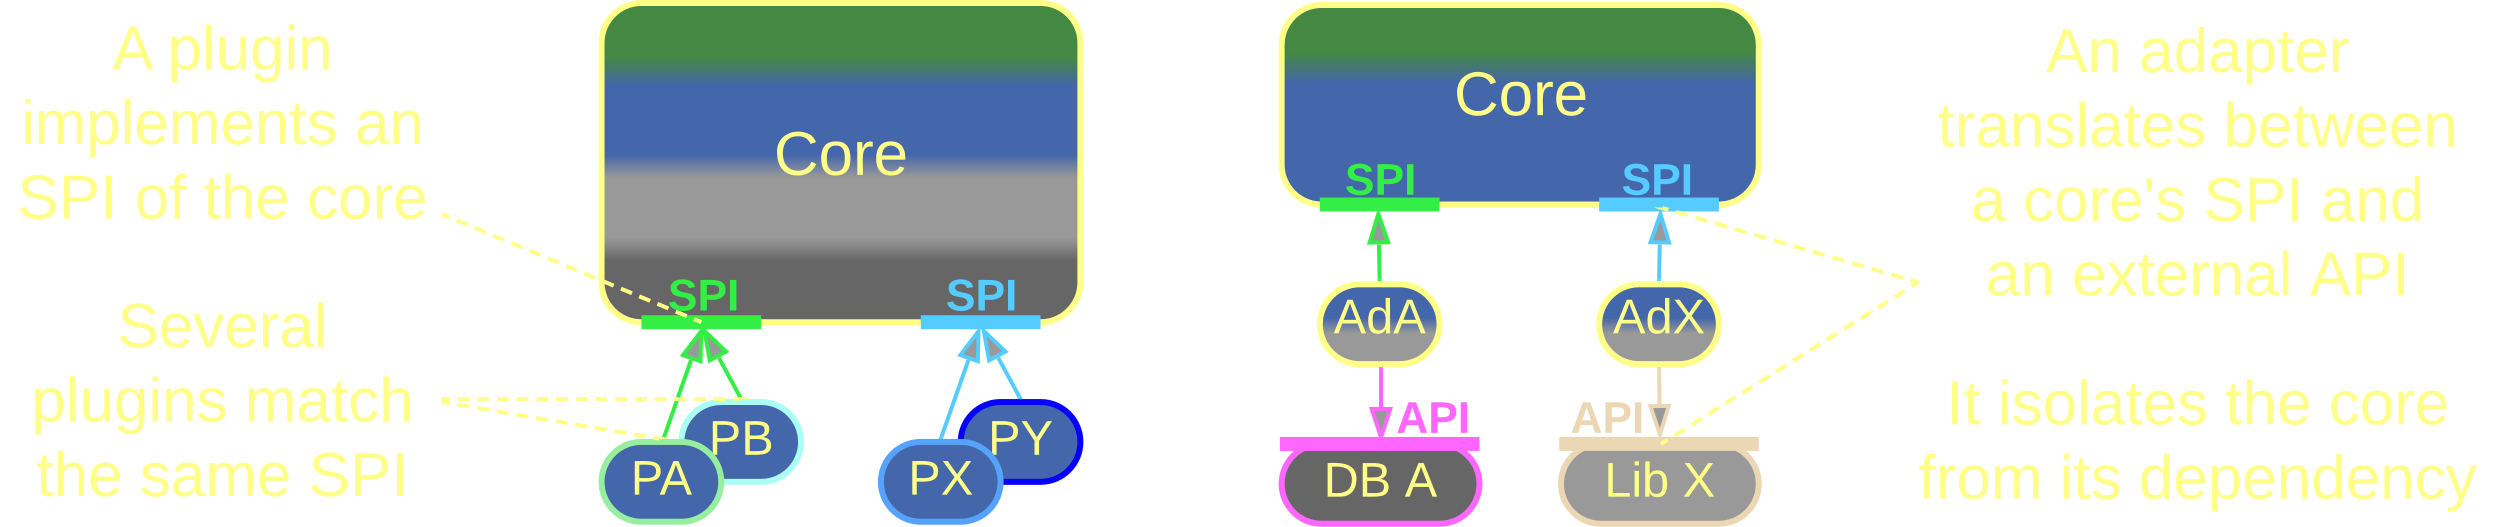
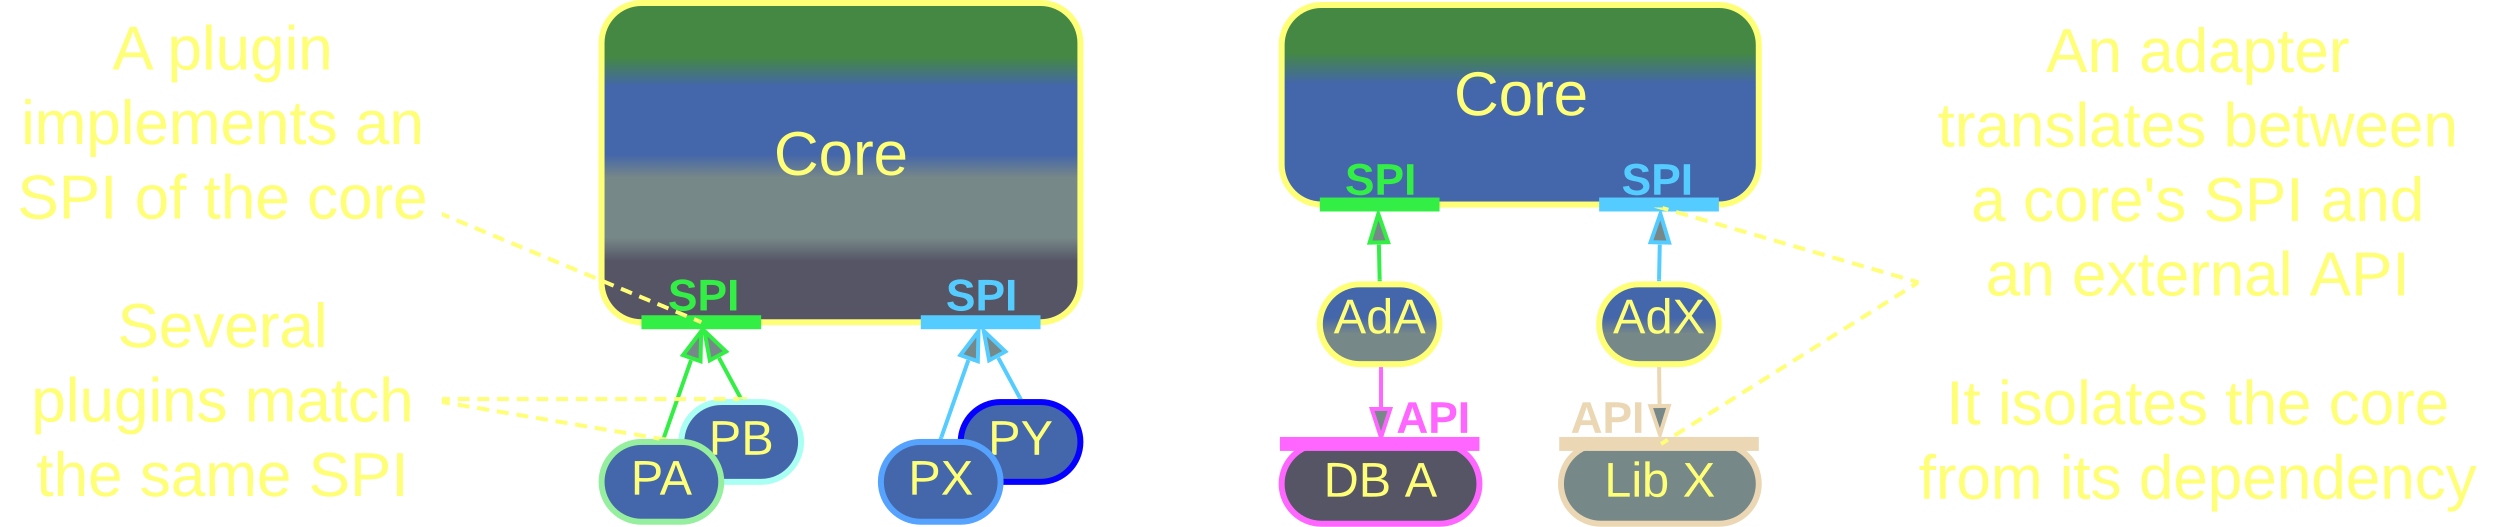
<svg xmlns="http://www.w3.org/2000/svg" xmlns:ns1="lucid" xmlns:xlink="http://www.w3.org/1999/xlink" width="1253" height="264">
  <g transform="translate(-378.5 -558.5)" ns1:page-tab-id="0_0">
    <path d="M860 780a20 20 0 0 1 20-20h20a20 20 0 0 1 20 20 20 20 0 0 1-20 20h-20a20 20 0 0 1-20-20z" stroke="#0500ff" stroke-width="3" fill="#46a" />
    <use xlink:href="#a" transform="matrix(1,0,0,1,865,765) translate(8.708704 21.43056)" />
    <path d="M720 780a20 20 0 0 1 20-20h20a20 20 0 0 1 20 20 20 20 0 0 1-20 20h-20a20 20 0 0 1-20-20z" stroke="#aafff3" stroke-width="3" fill="#46a" />
    <use xlink:href="#b" transform="matrix(1,0,0,1,725,765) translate(8.708704 21.43056)" />
-     <path d="M680 580a20 20 0 0 1 20-20h200a20 20 0 0 1 20 20v120a20 20 0 0 1-20 20H700a20 20 0 0 1-20-20z" stroke="#ff8" stroke-width="3" fill="url(#c)" />
+     <path d="M680 580a20 20 0 0 1 20-20h200a20 20 0 0 1 20 20v120a20 20 0 0 1-20 20H700a20 20 0 0 1-20-20z" stroke="#ff7" stroke-width="3" fill="url(#c)" />
    <use xlink:href="#d" transform="matrix(1,0,0,1,685,565) translate(81.38272 81.13889)" />
    <path d="M680 800a20 20 0 0 1 20-20h20a20 20 0 0 1 20 20 20 20 0 0 1-20 20h-20a20 20 0 0 1-20-20z" stroke="#95ef9e" stroke-width="3" fill="#46a" />
    <use xlink:href="#e" transform="matrix(1,0,0,1,685,785) translate(9.62537 21.43056)" />
    <path d="M820 800a20 20 0 0 1 20-20h20a20 20 0 0 1 20 20 20 20 0 0 1-20 20h-20a20 20 0 0 1-20-20z" stroke="#55a3fe" stroke-width="3" fill="#46a" />
    <use xlink:href="#f" transform="matrix(1,0,0,1,825,785) translate(8.708704 21.43056)" />
    <path d="M863.87 738.96l-13.54 38.6" stroke="#5cf" stroke-width="2" fill="none" />
-     <path d="M868.93 724.55l-.35 15-8.75-3.07z" stroke="#5cf" stroke-width="2" fill="#999" />
+     <path d="M868.93 724.55l-.35 15-8.75-3.07z" stroke="#5cf" stroke-width="2" fill="#788" />
    <path d="M851.26 777.86l-.23.64h-2.06l.45-1.3z" stroke="#5cf" stroke-width=".05" fill="#5cf" />
    <path d="M724.87 738.96l-13.54 38.6" stroke="#3e4" stroke-width="2" fill="none" />
-     <path d="M729.93 724.55l-.35 15-8.75-3.07z" stroke="#3e4" stroke-width="2" fill="#999" />
+     <path d="M729.93 724.55l-.35 15-8.75-3.07z" stroke="#3e4" stroke-width="2" fill="#788" />
    <path d="M712.26 777.86l-.23.64h-2.06l.45-1.3z" stroke="#3e4" stroke-width=".05" fill="#3e4" />
-     <path d="M380 566a6 6 0 0 1 6-6h208a6 6 0 0 1 6 6v108a6 6 0 0 1-6 6H386a6 6 0 0 1-6-6z" stroke="#ff8" stroke-opacity="0" stroke-width="3" fill="#999" fill-opacity="0" />
+     <path d="M380 566a6 6 0 0 1 6-6h208a6 6 0 0 1 6 6v108a6 6 0 0 1-6 6H386a6 6 0 0 1-6-6z" stroke="#ff7" stroke-opacity="0" stroke-width="3" fill="#788" fill-opacity="0" />
    <use xlink:href="#g" transform="matrix(1,0,0,1,385,565) translate(49.77778 28.35764)" />
    <use xlink:href="#h" transform="matrix(1,0,0,1,385,565) translate(77.4321 28.35764)" />
    <use xlink:href="#i" transform="matrix(1,0,0,1,385,565) translate(4.061728 65.69097)" />
    <use xlink:href="#j" transform="matrix(1,0,0,1,385,565) translate(171.3704 65.69097)" />
    <use xlink:href="#k" transform="matrix(1,0,0,1,385,565) translate(2.203704 103.0243)" />
    <use xlink:href="#l" transform="matrix(1,0,0,1,385,565) translate(60.96914 103.0243)" />
    <use xlink:href="#m" transform="matrix(1,0,0,1,385,565) translate(95.53704 103.0243)" />
    <use xlink:href="#n" transform="matrix(1,0,0,1,385,565) translate(147.3889 103.0243)" />
    <path d="M703.5 720h53M703.6 720H700M756.4 720h3.6" stroke="#3e4" stroke-width="7" fill="none" />
    <path d="M843.5 720h53M843.6 720H840M896.4 720h3.6" stroke="#5cf" stroke-width="7" fill="none" />
    <path d="M738.8 737.78l10.72 19.84" stroke="#3e4" stroke-width="2" fill="none" />
-     <path d="M731.54 724.35l10.86 10.34-8.15 4.4z" stroke="#3e4" stroke-width="2" fill="#999" />
+     <path d="M731.54 724.35l10.86 10.34-8.15 4.4z" stroke="#3e4" stroke-width="2" fill="#788" />
    <path d="M751.1 758.5h-2.2l-.25-.44 1.72-.93z" stroke="#3e4" stroke-width=".05" fill="#3e4" />
    <path d="M878.8 737.78l10.72 19.84" stroke="#5cf" stroke-width="2" fill="none" />
-     <path d="M871.54 724.35l10.86 10.34-8.15 4.4z" stroke="#5cf" stroke-width="2" fill="#999" />
+     <path d="M871.54 724.35l10.86 10.34-8.15 4.4z" stroke="#5cf" stroke-width="2" fill="#788" />
    <path d="M891.1 758.5h-2.2l-.25-.44 1.72-.93z" stroke="#5cf" stroke-width=".05" fill="#5cf" />
-     <path d="M600.92 666.22l2.75 1.14m3.66 1.53l5.5 2.28m3.65 1.52l5.5 2.3m3.66 1.52l5.5 2.28m3.65 1.53l5.5 2.3m3.65 1.5l5.5 2.3m3.65 1.53l5.5 2.3m3.65 1.5l5.5 2.3m3.66 1.53l5.5 2.27m3.66 1.53l5.5 2.3m3.66 1.5l5.5 2.3m3.65 1.53l5.5 2.3m3.65 1.5l5.5 2.3m3.66 1.53l5.5 2.3m3.65 1.5l2.75 1.15" stroke="#ff8" stroke-width="2" fill="none" />
-     <path d="M601.32 665.33l-.75 1.8-.57-.24v-2.12z" stroke="#ff8" stroke-width=".05" fill="#ff8" />
-     <path d="M729.05 719.6l.95.4" stroke="#ff8" stroke-width="2" fill="none" />
-     <path d="M380 705a6 6 0 0 1 6-6h208a6 6 0 0 1 6 6v110a6 6 0 0 1-6 6H386a6 6 0 0 1-6-6z" stroke="#ff8" stroke-opacity="0" stroke-width="3" fill="#999" fill-opacity="0" />
+     <path d="M600.92 666.22l2.75 1.14m3.66 1.53l5.5 2.28m3.65 1.52l5.5 2.3m3.66 1.52l5.5 2.28m3.65 1.53l5.5 2.3m3.65 1.5l5.5 2.3m3.65 1.53l5.5 2.3m3.65 1.5l5.5 2.3m3.66 1.53l5.5 2.27m3.66 1.53l5.5 2.3m3.66 1.5l5.5 2.3m3.65 1.53l5.5 2.3m3.65 1.5l5.5 2.3m3.66 1.53l5.5 2.3m3.65 1.5l2.75 1.15" stroke="#ff7" stroke-width="2" fill="none" />
+     <path d="M601.32 665.33l-.75 1.8-.57-.24v-2.12z" stroke="#ff7" stroke-width=".05" fill="#ff7" />
+     <path d="M729.05 719.6l.95.4" stroke="#ff7" stroke-width="2" fill="none" />
+     <path d="M380 705a6 6 0 0 1 6-6h208a6 6 0 0 1 6 6v110a6 6 0 0 1-6 6H386a6 6 0 0 1-6-6z" stroke="#ff7" stroke-opacity="0" stroke-width="3" fill="#788" fill-opacity="0" />
    <use xlink:href="#o" transform="matrix(1,0,0,1,385,704) translate(52.37037 28.42014)" />
    <use xlink:href="#p" transform="matrix(1,0,0,1,385,704) translate(9.203704 65.75347)" />
    <use xlink:href="#q" transform="matrix(1,0,0,1,385,704) translate(116.1914 65.75347)" />
    <use xlink:href="#r" transform="matrix(1,0,0,1,385,704) translate(11.70988 103.0868)" />
    <use xlink:href="#s" transform="matrix(1,0,0,1,385,704) translate(63.56173 103.0868)" />
    <use xlink:href="#t" transform="matrix(1,0,0,1,385,704) translate(148.1667 103.0868)" />
-     <path d="M601 760.17l2.93.5m3.93.65l5.9 1m3.92.65l5.9 1m3.92.65l5.9 1m3.92.66l5.9 1m3.92.65l5.9 1m3.92.65l5.9 1m3.92.65l5.9 1m3.93.65l5.9 1m3.93.65l5.9 1m3.92.66l5.9.98m3.92.66l2.94.5" stroke="#ff8" stroke-width="2" fill="none" />
-     <path d="M601.17 759.2l-.32 1.93-.85-.14v-2zM713.12 778.04l-.08.46h-4.08l.2-1.13z" stroke="#ff8" stroke-width=".05" fill="#ff8" />
-     <path d="M601 758.5h2.96m3.95 0h5.93m3.94 0h5.92m3.94 0h5.92m3.95 0h5.93m3.94 0h5.92m3.94 0h5.92m3.95 0h5.93m3.94 0h5.92m3.94 0h5.92m3.95 0h5.93m3.94 0h5.92m3.94 0h5.92m3.95 0h5.93m3.94 0h5.92m3.94 0H749" stroke="#ff8" stroke-width="2" fill="none" />
-     <path d="M601.03 759.48H600v-1.96h1.03zM753 758.5h-4.03v-.98H753z" stroke="#ff8" stroke-width=".05" fill="#ff8" />
-     <path d="M1020.86 581a20 20 0 0 1 20-20H1240a20 20 0 0 1 20 20v60a20 20 0 0 1-20 20h-199.14a20 20 0 0 1-20-20z" stroke="#ff8" stroke-width="3" fill="url(#u)" />
+     <path d="M601 760.17l2.93.5m3.93.65l5.9 1m3.92.65l5.9 1m3.92.65l5.9 1m3.92.66l5.9 1m3.92.65l5.9 1m3.92.65l5.9 1m3.92.65l5.9 1m3.93.65l5.9 1m3.93.65l5.9 1m3.92.66l5.9.98m3.92.66l2.94.5" stroke="#ff7" stroke-width="2" fill="none" />
+     <path d="M601.17 759.2l-.32 1.93-.85-.14v-2zM713.12 778.04l-.08.46h-4.08l.2-1.13z" stroke="#ff7" stroke-width=".05" fill="#ff7" />
+     <path d="M601 758.5h2.96m3.95 0h5.93m3.94 0h5.92m3.94 0h5.92m3.95 0h5.93m3.94 0h5.92m3.94 0h5.92m3.95 0h5.93m3.94 0h5.92m3.94 0h5.92m3.95 0h5.93m3.94 0h5.92m3.94 0h5.92m3.95 0h5.93m3.94 0h5.92m3.94 0H749" stroke="#ff7" stroke-width="2" fill="none" />
+     <path d="M601.03 759.48H600v-1.96h1.03zM753 758.5h-4.03v-.98H753z" stroke="#ff7" stroke-width=".05" fill="#ff7" />
+     <path d="M1020.86 581a20 20 0 0 1 20-20H1240a20 20 0 0 1 20 20v60a20 20 0 0 1-20 20h-199.14a20 20 0 0 1-20-20z" stroke="#ff7" stroke-width="3" fill="url(#u)" />
    <use xlink:href="#v" transform="matrix(1,0,0,1,1025.855,566) translate(81.38272 50.20139)" />
    <path d="M1210.38 681l-.36 17.5" stroke="#5cf" stroke-width="2" fill="none" />
-     <path d="M1210.7 665.74l4.34 14.35-9.27-.2z" stroke="#5cf" stroke-width="2" fill="#999" />
+     <path d="M1210.7 665.74l4.34 14.35-9.27-.2z" stroke="#5cf" stroke-width="2" fill="#788" />
    <path d="M1211 698.5l-.03 1h-1.94l.02-1.05z" stroke="#5cf" stroke-width=".05" fill="#5cf" />
    <path d="M1069.6 681l.38 17.5" stroke="#3e4" stroke-width="2" fill="none" />
-     <path d="M1069.3 665.74l4.92 14.16-9.26.2z" stroke="#3e4" stroke-width="2" fill="#999" />
+     <path d="M1069.3 665.74l4.92 14.16-9.26.2z" stroke="#3e4" stroke-width="2" fill="#788" />
    <path d="M1070.97 699.5h-1.94l-.03-1 1.95-.05z" stroke="#3e4" stroke-width=".05" fill="#3e4" />
-     <path d="M1040 721a20 20 0 0 1 20-20h20a20 20 0 0 1 20 20 20 20 0 0 1-20 20h-20a20 20 0 0 1-20-20z" stroke="#ff8" stroke-width="3" fill="url(#w)" transform="matrix(-1,1.2246467991473532e-16,-1.2246467991473532e-16,-1,2140,1442)" />
+     <path d="M1040 721a20 20 0 0 1 20-20h20a20 20 0 0 1 20 20 20 20 0 0 1-20 20h-20a20 20 0 0 1-20-20z" stroke="#ff7" stroke-width="3" fill="url(#w)" transform="matrix(-1,1.2246467991473532e-16,-1.2246467991473532e-16,-1,2140,1442)" />
    <use xlink:href="#x" transform="matrix(1,-2.4492935982947064e-16,2.4492935982947064e-16,1,1045,706) translate(1.91858 19.55556)" />
-     <path d="M1180 721a20 20 0 0 1 20-20h20a20 20 0 0 1 20 20 20 20 0 0 1-20 20h-20a20 20 0 0 1-20-20z" stroke="#ff8" stroke-width="3" fill="url(#y)" transform="matrix(-1,1.2246467991473532e-16,-1.2246467991473532e-16,-1,2420,1442)" />
+     <path d="M1180 721a20 20 0 0 1 20-20h20a20 20 0 0 1 20 20 20 20 0 0 1-20 20h-20a20 20 0 0 1-20-20z" stroke="#ff7" stroke-width="3" fill="url(#y)" transform="matrix(-1,1.2246467991473532e-16,-1.2246467991473532e-16,-1,2420,1442)" />
    <use xlink:href="#z" transform="matrix(1,-2.4492935982947064e-16,2.4492935982947064e-16,1,1185,706) translate(1.91858 19.55556)" />
-     <path d="M1120 801a20 20 0 0 1-20 20h-59.15a20 20 0 0 1-20-20 20 20 0 0 1 20-20H1100a20 20 0 0 1 20 20z" stroke="#f6f" stroke-width="3" fill="#666" />
+     <path d="M1120 801a20 20 0 0 1-20 20h-59.15a20 20 0 0 1-20-20 20 20 0 0 1 20-20H1100a20 20 0 0 1 20 20z" stroke="#f6f" stroke-width="3" fill="#556" />
    <use xlink:href="#A" transform="matrix(1,-2.4492935982947064e-16,2.4492935982947064e-16,1,1025.855,786) translate(16.02043 21.43056)" />
    <use xlink:href="#B" transform="matrix(1,-2.4492935982947064e-16,2.4492935982947064e-16,1,1025.855,786) translate(56.69327 21.43056)" />
-     <path d="M1260 801a20 20 0 0 1-20 20h-59.15a20 20 0 0 1-20-20 20 20 0 0 1 20-20H1240a20 20 0 0 1 20 20z" stroke="#ebd7b3" stroke-width="3" fill="#999" />
+     <path d="M1260 801a20 20 0 0 1-20 20h-59.15a20 20 0 0 1-20-20 20 20 0 0 1 20-20H1240a20 20 0 0 1 20 20z" stroke="#ebd7b3" stroke-width="3" fill="#788" />
    <use xlink:href="#C" transform="matrix(1,-2.4492935982947064e-16,2.4492935982947064e-16,1,1165.855,786) translate(16.69944 21.43056)" />
    <use xlink:href="#D" transform="matrix(1,-2.4492935982947064e-16,2.4492935982947064e-16,1,1165.855,786) translate(56.01426 21.43056)" />
    <path d="M1070.67 762.5v-19" stroke="#f6f" stroke-width="2" fill="none" />
-     <path d="M1070.67 777.76l-4.64-14.26h9.27z" stroke="#f6f" stroke-width="2" fill="#999" />
+     <path d="M1070.67 777.76l-4.64-14.26h9.27z" stroke="#f6f" stroke-width="2" fill="#788" />
    <path d="M1071.64 743.53h-1.95v-1.03h1.94z" stroke="#f6f" stroke-width=".05" fill="#f6f" />
    <path d="M1210.06 743.5l.2 17.5" stroke="#ebd7b3" stroke-width="2" fill="none" />
    <path d="M1211.03 743.5l-1.95.04v-1.04h1.94z" stroke="#ebd7b3" stroke-width=".05" fill="#ebd7b3" />
-     <path d="M1210.45 776.26l-4.8-14.2 9.26-.12z" stroke="#ebd7b3" stroke-width="2" fill="#999" />
+     <path d="M1210.45 776.26l-4.8-14.2 9.26-.12z" stroke="#ebd7b3" stroke-width="2" fill="#788" />
    <path d="M1023.5 781h93M1023.6 781h-3.6M1116.4 781h3.6" stroke="#f6f" stroke-width="7" fill="none" />
    <path d="M1163.5 781h93M1163.6 781h-3.6M1256.4 781h3.6" stroke="#ebd7b3" stroke-width="7" fill="none" />
    <path d="M1043.5 661h53M1043.6 661h-3.6M1096.4 661h3.6" stroke="#3e4" stroke-width="7" fill="none" />
    <path d="M1183.5 661h53M1183.6 661h-3.6M1236.4 661h3.6" stroke="#5cf" stroke-width="7" fill="none" />
-     <path d="M1330 745a6 6 0 0 1 6-6h288a6 6 0 0 1 6 6v69a6 6 0 0 1-6 6h-288a6 6 0 0 1-6-6z" stroke="#ff8" stroke-opacity="0" stroke-width="3" fill="#999" fill-opacity="0" />
+     <path d="M1330 745a6 6 0 0 1 6-6h288a6 6 0 0 1 6 6v69a6 6 0 0 1-6 6h-288a6 6 0 0 1-6-6z" stroke="#ff7" stroke-opacity="0" stroke-width="3" fill="#788" fill-opacity="0" />
    <use xlink:href="#E" transform="matrix(1,0,0,1,1335,744) translate(18.95679 27.13889)" />
    <use xlink:href="#F" transform="matrix(1,0,0,1,1335,744) translate(44.88272 27.13889)" />
    <use xlink:href="#r" transform="matrix(1,0,0,1,1335,744) translate(158.784 27.13889)" />
    <use xlink:href="#G" transform="matrix(1,0,0,1,1335,744) translate(210.6358 27.13889)" />
    <use xlink:href="#H" transform="matrix(1,0,0,1,1335,744) translate(5.12963 64.47222)" />
    <use xlink:href="#I" transform="matrix(1,0,0,1,1335,744) translate(75.82099 64.47222)" />
    <use xlink:href="#J" transform="matrix(1,0,0,1,1335,744) translate(115.4877 64.47222)" />
-     <path d="M1211.73 662.78l2.94.85m3.9 1.14l5.9 1.7m3.9 1.14l5.88 1.72m3.92 1.13l5.88 1.7m3.9 1.14l5.9 1.7m3.9 1.13l5.88 1.7m3.92 1.15l5.88 1.7m3.9 1.14l5.9 1.7m3.9 1.14l5.88 1.7m3.93 1.14l5.88 1.7m3.92 1.14l5.88 1.7m3.92 1.14l5.87 1.7m3.9 1.15l5.88 1.7m3.92 1.14l2.94.85" stroke="#ff8" stroke-width="2" fill="none" />
-     <path d="M1211.48 663.72l-3.87-1.12.05-.1h4.2zM1340 699v2l-1.26-.35.55-1.87z" stroke="#ff8" stroke-width=".05" fill="#ff8" />
-     <path d="M1340 566a6 6 0 0 1 6-6h268a6 6 0 0 1 6 6v148a6 6 0 0 1-6 6h-268a6 6 0 0 1-6-6z" stroke="#ff8" stroke-opacity="0" stroke-width="3" fill="#999" fill-opacity="0" />
+     <path d="M1211.73 662.78l2.94.85m3.9 1.14l5.9 1.7m3.9 1.14l5.88 1.72m3.92 1.13l5.88 1.7m3.9 1.14l5.9 1.7m3.9 1.13l5.88 1.7m3.92 1.15l5.88 1.7m3.9 1.14l5.9 1.7m3.9 1.14l5.88 1.7m3.93 1.14l5.88 1.7m3.92 1.14l5.88 1.7m3.92 1.14l5.87 1.7m3.9 1.15l5.88 1.7m3.92 1.14l2.94.85" stroke="#ff7" stroke-width="2" fill="none" />
+     <path d="M1211.48 663.72l-3.87-1.12.05-.1h4.2zM1340 699v2l-1.26-.35.55-1.87z" stroke="#ff7" stroke-width=".05" fill="#ff7" />
+     <path d="M1340 566a6 6 0 0 1 6-6h268a6 6 0 0 1 6 6v148a6 6 0 0 1-6 6h-268a6 6 0 0 1-6-6z" stroke="#ff7" stroke-opacity="0" stroke-width="3" fill="#788" fill-opacity="0" />
    <g>
      <use xlink:href="#K" transform="matrix(1,0,0,1,1345,565) translate(58.99383 29.57639)" />
      <use xlink:href="#L" transform="matrix(1,0,0,1,1345,565) translate(105.6605 29.57639)" />
      <use xlink:href="#M" transform="matrix(1,0,0,1,1345,565) translate(4.635802 66.90972)" />
      <use xlink:href="#N" transform="matrix(1,0,0,1,1345,565) translate(147.9198 66.90972)" />
      <use xlink:href="#O" transform="matrix(1,0,0,1,1345,565) translate(21.48765 104.2431)" />
      <use xlink:href="#P" transform="matrix(1,0,0,1,1345,565) translate(47.41358 104.2431)" />
      <use xlink:href="#Q" transform="matrix(1,0,0,1,1345,565) translate(137.8951 104.2431)" />
      <use xlink:href="#R" transform="matrix(1,0,0,1,1345,565) translate(196.6605 104.2431)" />
      <use xlink:href="#S" transform="matrix(1,0,0,1,1345,565) translate(28.79012 141.5764)" />
      <use xlink:href="#T" transform="matrix(1,0,0,1,1345,565) translate(72 141.5764)" />
      <use xlink:href="#U" transform="matrix(1,0,0,1,1345,565) translate(191.0864 141.5764)" />
    </g>
-     <path d="M1211.85 780.47l2.54-1.6m3.4-2.13l5.08-3.2m3.4-2.13l5.1-3.2m3.38-2.12l5.1-3.2m3.4-2.13l5.08-3.2m3.4-2.13l5.1-3.2m3.38-2.13l5.1-3.2m3.4-2.14l5.08-3.2m3.4-2.13l5.1-3.2m3.38-2.13l5.1-3.2m3.4-2.12l5.08-3.2m3.4-2.13l5.1-3.2m3.4-2.13l5.08-3.2m3.4-2.13l5.08-3.2m3.4-2.14l5.1-3.2m3.4-2.13l2.53-1.6M1211.87 780.46l-.87.54" stroke="#ff8" stroke-width="2" fill="none" />
-     <path d="M1340 701.15l-.35.22-1.04-1.65 1.4-.87z" stroke="#ff8" stroke-width=".05" fill="#ff8" />
-     <path d="M850 697.33a6 6 0 0 1 6-6h28a6 6 0 0 1 6 6v8a6 6 0 0 1-6 6h-28a6 6 0 0 1-6-6z" stroke="#ff8" stroke-opacity="0" stroke-width="2" fill="#999" fill-opacity="0" />
+     <path d="M1211.85 780.47l2.54-1.6m3.4-2.13l5.08-3.2m3.4-2.13l5.1-3.2m3.38-2.12l5.1-3.2m3.4-2.13l5.08-3.2m3.4-2.13l5.1-3.2m3.38-2.13l5.1-3.2m3.4-2.14l5.08-3.2m3.4-2.13l5.1-3.2m3.38-2.13l5.1-3.2m3.4-2.12l5.08-3.2m3.4-2.13l5.1-3.2m3.4-2.13l5.08-3.2m3.4-2.13l5.08-3.2m3.4-2.14l5.1-3.2m3.4-2.13l2.53-1.6M1211.87 780.46l-.87.54" stroke="#ff7" stroke-width="2" fill="none" />
+     <path d="M1340 701.15l-.35.22-1.04-1.65 1.4-.87z" stroke="#ff7" stroke-width=".05" fill="#ff7" />
+     <path d="M850 697.33a6 6 0 0 1 6-6h28a6 6 0 0 1 6 6v8a6 6 0 0 1-6 6h-28a6 6 0 0 1-6-6z" stroke="#ff7" stroke-opacity="0" stroke-width="2" fill="#788" fill-opacity="0" />
    <g>
      <use xlink:href="#V" transform="matrix(1,0,0,1,855,696.3333) translate(-2.401235 17.77778)" />
    </g>
-     <path d="M710.67 697.33a6 6 0 0 1 6-6h28a6 6 0 0 1 6 6v8a6 6 0 0 1-6 6h-28a6 6 0 0 1-6-6z" stroke="#ff8" stroke-opacity="0" stroke-width="2" fill="#999" fill-opacity="0" />
+     <path d="M710.67 697.33a6 6 0 0 1 6-6h28a6 6 0 0 1 6 6v8a6 6 0 0 1-6 6h-28a6 6 0 0 1-6-6z" stroke="#ff7" stroke-opacity="0" stroke-width="2" fill="#788" fill-opacity="0" />
    <g>
      <use xlink:href="#W" transform="matrix(1,0,0,1,715.6666,696.3333) translate(-2.401235 17.77778)" />
    </g>
-     <path d="M1188.67 639.33a6 6 0 0 1 6-6h28a6 6 0 0 1 6 6v8a6 6 0 0 1-6 6h-28a6 6 0 0 1-6-6z" stroke="#ff8" stroke-opacity="0" stroke-width="2" fill="#999" fill-opacity="0" />
+     <path d="M1188.67 639.33a6 6 0 0 1 6-6h28a6 6 0 0 1 6 6v8a6 6 0 0 1-6 6h-28a6 6 0 0 1-6-6z" stroke="#ff7" stroke-opacity="0" stroke-width="2" fill="#788" fill-opacity="0" />
    <g>
      <use xlink:href="#V" transform="matrix(1,0,0,1,1193.667,638.3333) translate(-2.401235 17.77778)" />
    </g>
-     <path d="M1050 639.33a6 6 0 0 1 6-6h28a6 6 0 0 1 6 6v8a6 6 0 0 1-6 6h-28a6 6 0 0 1-6-6z" stroke="#ff8" stroke-opacity="0" stroke-width="2" fill="#999" fill-opacity="0" />
+     <path d="M1050 639.33a6 6 0 0 1 6-6h28a6 6 0 0 1 6 6v8a6 6 0 0 1-6 6h-28a6 6 0 0 1-6-6z" stroke="#ff7" stroke-opacity="0" stroke-width="2" fill="#788" fill-opacity="0" />
    <g>
      <use xlink:href="#W" transform="matrix(1,0,0,1,1055,638.3333) translate(-2.401235 17.77778)" />
    </g>
-     <path d="M1076.33 758.67a6 6 0 0 1 6-6h28a6 6 0 0 1 6 6v8a6 6 0 0 1-6 6h-28a6 6 0 0 1-6-6z" stroke="#ff8" stroke-opacity="0" stroke-width="2" fill="#999" fill-opacity="0" />
+     <path d="M1076.33 758.67a6 6 0 0 1 6-6h28a6 6 0 0 1 6 6v8a6 6 0 0 1-6 6h-28a6 6 0 0 1-6-6z" stroke="#ff7" stroke-opacity="0" stroke-width="2" fill="#788" fill-opacity="0" />
    <g>
      <use xlink:href="#X" transform="matrix(1,0,0,1,1081.333,757.6667) translate(-2.987654 17.77778)" />
    </g>
-     <path d="M1163.67 758.67a6 6 0 0 1 6-6h28a6 6 0 0 1 6 6v8a6 6 0 0 1-6 6h-28a6 6 0 0 1-6-6z" stroke="#ff8" stroke-opacity="0" stroke-width="2" fill="#999" fill-opacity="0" />
+     <path d="M1163.67 758.67a6 6 0 0 1 6-6h28a6 6 0 0 1 6 6v8a6 6 0 0 1-6 6h-28a6 6 0 0 1-6-6z" stroke="#ff7" stroke-opacity="0" stroke-width="2" fill="#788" fill-opacity="0" />
    <g>
      <use xlink:href="#Y" transform="matrix(1,0,0,1,1168.667,757.6667) translate(-2.987654 17.77778)" />
    </g>
    <defs>
-       <path d="M30-248c87 1 191-15 191 75 0 78-77 80-158 76V0H30v-248zm33 125c57 0 124 11 124-50 0-59-68-47-124-48v98" id="Z" fill="#ff8" />
-       <path d="M137-103V0h-34v-103L8-248h37l75 118 75-118h37" id="aa" fill="#ff8" />
+       <path d="M30-248c87 1 191-15 191 75 0 78-77 80-158 76V0H30v-248zm33 125c57 0 124 11 124-50 0-59-68-47-124-48v98" id="Z" fill="#ff7" />
+       <path d="M137-103V0h-34v-103L8-248h37l75 118 75-118h37" id="aa" fill="#ff7" />
      <g id="a">
        <use transform="matrix(0.06790123,0,0,0.06790123,0,0)" xlink:href="#Z" />
        <use transform="matrix(0.06790123,0,0,0.06790123,16.2963,0)" xlink:href="#aa" />
      </g>
-       <path d="M160-131c35 5 61 23 61 61C221 17 115-2 30 0v-248c76 3 177-17 177 60 0 33-19 50-47 57zm-97-11c50-1 110 9 110-42 0-47-63-36-110-37v79zm0 115c55-2 124 14 124-45 0-56-70-42-124-44v89" id="ab" fill="#ff8" />
+       <path d="M160-131c35 5 61 23 61 61C221 17 115-2 30 0v-248c76 3 177-17 177 60 0 33-19 50-47 57zm-97-11c50-1 110 9 110-42 0-47-63-36-110-37v79zm0 115c55-2 124 14 124-45 0-56-70-42-124-44v89" id="ab" fill="#ff7" />
      <g id="b">
        <use transform="matrix(0.06790123,0,0,0.06790123,0,0)" xlink:href="#Z" />
        <use transform="matrix(0.06790123,0,0,0.06790123,16.2963,0)" xlink:href="#ab" />
      </g>
      <linearGradient gradientUnits="userSpaceOnUse" id="c" x1="680" y1="720" x2="680" y2="560">
-         <stop offset="19.2%" stop-color="#666" />
-         <stop offset="26.45%" stop-color="#999" />
-         <stop offset="45.29%" stop-color="#999" />
+         <stop offset="19.2%" stop-color="#556" />
+         <stop offset="26.45%" stop-color="#788" />
+         <stop offset="45.29%" stop-color="#788" />
        <stop offset="52.54%" stop-color="#46a" />
        <stop offset="73.91%" stop-color="#46a" />
        <stop offset="82.97%" stop-color="#484" />
      </linearGradient>
-       <path d="M212-179c-10-28-35-45-73-45-59 0-87 40-87 99 0 60 29 101 89 101 43 0 62-24 78-52l27 14C228-24 195 4 139 4 59 4 22-46 18-125c-6-104 99-153 187-111 19 9 31 26 39 46" id="ac" fill="#ff8" />
-       <path d="M100-194c62-1 85 37 85 99 1 63-27 99-86 99S16-35 15-95c0-66 28-99 85-99zM99-20c44 1 53-31 53-75 0-43-8-75-51-75s-53 32-53 75 10 74 51 75" id="ad" fill="#ff8" />
-       <path d="M114-163C36-179 61-72 57 0H25l-1-190h30c1 12-1 29 2 39 6-27 23-49 58-41v29" id="ae" fill="#ff8" />
-       <path d="M100-194c63 0 86 42 84 106H49c0 40 14 67 53 68 26 1 43-12 49-29l28 8c-11 28-37 45-77 45C44 4 14-33 15-96c1-61 26-98 85-98zm52 81c6-60-76-77-97-28-3 7-6 17-6 28h103" id="af" fill="#ff8" />
+       <path d="M212-179c-10-28-35-45-73-45-59 0-87 40-87 99 0 60 29 101 89 101 43 0 62-24 78-52l27 14C228-24 195 4 139 4 59 4 22-46 18-125c-6-104 99-153 187-111 19 9 31 26 39 46" id="ac" fill="#ff7" />
+       <path d="M100-194c62-1 85 37 85 99 1 63-27 99-86 99S16-35 15-95c0-66 28-99 85-99zM99-20c44 1 53-31 53-75 0-43-8-75-51-75s-53 32-53 75 10 74 51 75" id="ad" fill="#ff7" />
+       <path d="M114-163C36-179 61-72 57 0H25l-1-190h30c1 12-1 29 2 39 6-27 23-49 58-41v29" id="ae" fill="#ff7" />
+       <path d="M100-194c63 0 86 42 84 106H49c0 40 14 67 53 68 26 1 43-12 49-29l28 8c-11 28-37 45-77 45C44 4 14-33 15-96c1-61 26-98 85-98zm52 81c6-60-76-77-97-28-3 7-6 17-6 28h103" id="af" fill="#ff7" />
      <g id="d">
        <use transform="matrix(0.08641975,0,0,0.08641975,0,0)" xlink:href="#ac" />
        <use transform="matrix(0.08641975,0,0,0.08641975,22.38272,0)" xlink:href="#ad" />
        <use transform="matrix(0.08641975,0,0,0.08641975,39.66667,0)" xlink:href="#ae" />
        <use transform="matrix(0.08641975,0,0,0.08641975,49.95062,0)" xlink:href="#af" />
      </g>
-       <path d="M205 0l-28-72H64L36 0H1l101-248h38L239 0h-34zm-38-99l-47-123c-12 45-31 82-46 123h93" id="ag" fill="#ff8" />
+       <path d="M205 0l-28-72H64L36 0H1l101-248h38L239 0h-34zm-38-99l-47-123c-12 45-31 82-46 123h93" id="ag" fill="#ff7" />
      <g id="e">
        <use transform="matrix(0.06790123,0,0,0.06790123,0,0)" xlink:href="#Z" />
        <use transform="matrix(0.06790123,0,0,0.06790123,14.46296,0)" xlink:href="#ag" />
      </g>
-       <path d="M195 0l-74-108L45 0H8l94-129-87-119h37l69 98 67-98h37l-84 118L233 0h-38" id="ah" fill="#ff8" />
+       <path d="M195 0l-74-108L45 0H8l94-129-87-119h37l69 98 67-98h37l-84 118L233 0h-38" id="ah" fill="#ff7" />
      <g id="f">
        <use transform="matrix(0.06790123,0,0,0.06790123,0,0)" xlink:href="#Z" />
        <use transform="matrix(0.06790123,0,0,0.06790123,16.2963,0)" xlink:href="#ah" />
      </g>
      <use transform="matrix(0.08641975,0,0,0.08641975,0,0)" xlink:href="#ag" id="g" />
-       <path d="M115-194c55 1 70 41 70 98S169 2 115 4C84 4 66-9 55-30l1 105H24l-1-265h31l2 30c10-21 28-34 59-34zm-8 174c40 0 45-34 45-75s-6-73-45-74c-42 0-51 32-51 76 0 43 10 73 51 73" id="ai" fill="#ff8" />
-       <path d="M24 0v-261h32V0H24" id="aj" fill="#ff8" />
-       <path d="M84 4C-5 8 30-112 23-190h32v120c0 31 7 50 39 49 72-2 45-101 50-169h31l1 190h-30c-1-10 1-25-2-33-11 22-28 36-60 37" id="ak" fill="#ff8" />
-       <path d="M177-190C167-65 218 103 67 71c-23-6-38-20-44-43l32-5c15 47 100 32 89-28v-30C133-14 115 1 83 1 29 1 15-40 15-95c0-56 16-97 71-98 29-1 48 16 59 35 1-10 0-23 2-32h30zM94-22c36 0 50-32 50-73 0-42-14-75-50-75-39 0-46 34-46 75s6 73 46 73" id="al" fill="#ff8" />
-       <path d="M24-231v-30h32v30H24zM24 0v-190h32V0H24" id="am" fill="#ff8" />
-       <path d="M117-194c89-4 53 116 60 194h-32v-121c0-31-8-49-39-48C34-167 62-67 57 0H25l-1-190h30c1 10-1 24 2 32 11-22 29-35 61-36" id="an" fill="#ff8" />
+       <path d="M115-194c55 1 70 41 70 98S169 2 115 4C84 4 66-9 55-30l1 105H24l-1-265h31l2 30c10-21 28-34 59-34zm-8 174c40 0 45-34 45-75s-6-73-45-74c-42 0-51 32-51 76 0 43 10 73 51 73" id="ai" fill="#ff7" />
+       <path d="M24 0v-261h32V0H24" id="aj" fill="#ff7" />
+       <path d="M84 4C-5 8 30-112 23-190h32v120c0 31 7 50 39 49 72-2 45-101 50-169h31l1 190h-30c-1-10 1-25-2-33-11 22-28 36-60 37" id="ak" fill="#ff7" />
+       <path d="M177-190C167-65 218 103 67 71c-23-6-38-20-44-43l32-5c15 47 100 32 89-28v-30C133-14 115 1 83 1 29 1 15-40 15-95c0-56 16-97 71-98 29-1 48 16 59 35 1-10 0-23 2-32h30zM94-22c36 0 50-32 50-73 0-42-14-75-50-75-39 0-46 34-46 75s6 73 46 73" id="al" fill="#ff7" />
+       <path d="M24-231v-30h32v30H24zM24 0v-190h32V0H24" id="am" fill="#ff7" />
+       <path d="M117-194c89-4 53 116 60 194h-32v-121c0-31-8-49-39-48C34-167 62-67 57 0H25l-1-190h30c1 10-1 24 2 32 11-22 29-35 61-36" id="an" fill="#ff7" />
      <g id="h">
        <use transform="matrix(0.08641975,0,0,0.08641975,0,0)" xlink:href="#ai" />
        <use transform="matrix(0.08641975,0,0,0.08641975,17.28395,0)" xlink:href="#aj" />
        <use transform="matrix(0.08641975,0,0,0.08641975,24.11111,0)" xlink:href="#ak" />
        <use transform="matrix(0.08641975,0,0,0.08641975,41.39506,0)" xlink:href="#al" />
        <use transform="matrix(0.08641975,0,0,0.08641975,58.67901,0)" xlink:href="#am" />
        <use transform="matrix(0.08641975,0,0,0.08641975,65.50617,0)" xlink:href="#an" />
      </g>
-       <path d="M210-169c-67 3-38 105-44 169h-31v-121c0-29-5-50-35-48C34-165 62-65 56 0H25l-1-190h30c1 10-1 24 2 32 10-44 99-50 107 0 11-21 27-35 58-36 85-2 47 119 55 194h-31v-121c0-29-5-49-35-48" id="ao" fill="#ff8" />
-       <path d="M59-47c-2 24 18 29 38 22v24C64 9 27 4 27-40v-127H5v-23h24l9-43h21v43h35v23H59v120" id="ap" fill="#ff8" />
-       <path d="M135-143c-3-34-86-38-87 0 15 53 115 12 119 90S17 21 10-45l28-5c4 36 97 45 98 0-10-56-113-15-118-90-4-57 82-63 122-42 12 7 21 19 24 35" id="aq" fill="#ff8" />
+       <path d="M210-169c-67 3-38 105-44 169h-31v-121c0-29-5-50-35-48C34-165 62-65 56 0H25l-1-190h30c1 10-1 24 2 32 10-44 99-50 107 0 11-21 27-35 58-36 85-2 47 119 55 194h-31v-121c0-29-5-49-35-48" id="ao" fill="#ff7" />
+       <path d="M59-47c-2 24 18 29 38 22v24C64 9 27 4 27-40v-127H5v-23h24l9-43h21v43h35v23H59v120" id="ap" fill="#ff7" />
+       <path d="M135-143c-3-34-86-38-87 0 15 53 115 12 119 90S17 21 10-45l28-5c4 36 97 45 98 0-10-56-113-15-118-90-4-57 82-63 122-42 12 7 21 19 24 35" id="aq" fill="#ff7" />
      <g id="i">
        <use transform="matrix(0.08641975,0,0,0.08641975,0,0)" xlink:href="#am" />
        <use transform="matrix(0.08641975,0,0,0.08641975,6.82716,0)" xlink:href="#ao" />
        <use transform="matrix(0.08641975,0,0,0.08641975,32.66667,0)" xlink:href="#ai" />
        <use transform="matrix(0.08641975,0,0,0.08641975,49.95062,0)" xlink:href="#aj" />
        <use transform="matrix(0.08641975,0,0,0.08641975,56.77778,0)" xlink:href="#af" />
        <use transform="matrix(0.08641975,0,0,0.08641975,74.06173,0)" xlink:href="#ao" />
        <use transform="matrix(0.08641975,0,0,0.08641975,99.90123,0)" xlink:href="#af" />
        <use transform="matrix(0.08641975,0,0,0.08641975,117.1852,0)" xlink:href="#an" />
        <use transform="matrix(0.08641975,0,0,0.08641975,134.4691,0)" xlink:href="#ap" />
        <use transform="matrix(0.08641975,0,0,0.08641975,143.1111,0)" xlink:href="#aq" />
      </g>
-       <path d="M141-36C126-15 110 5 73 4 37 3 15-17 15-53c-1-64 63-63 125-63 3-35-9-54-41-54-24 1-41 7-42 31l-33-3c5-37 33-52 76-52 45 0 72 20 72 64v82c-1 20 7 32 28 27v20c-31 9-61-2-59-35zM48-53c0 20 12 33 32 33 41-3 63-29 60-74-43 2-92-5-92 41" id="ar" fill="#ff8" />
+       <path d="M141-36C126-15 110 5 73 4 37 3 15-17 15-53c-1-64 63-63 125-63 3-35-9-54-41-54-24 1-41 7-42 31l-33-3c5-37 33-52 76-52 45 0 72 20 72 64v82c-1 20 7 32 28 27v20c-31 9-61-2-59-35zM48-53c0 20 12 33 32 33 41-3 63-29 60-74-43 2-92-5-92 41" id="ar" fill="#ff7" />
      <g id="j">
        <use transform="matrix(0.08641975,0,0,0.08641975,0,0)" xlink:href="#ar" />
        <use transform="matrix(0.08641975,0,0,0.08641975,17.28395,0)" xlink:href="#an" />
      </g>
-       <path d="M185-189c-5-48-123-54-124 2 14 75 158 14 163 119 3 78-121 87-175 55-17-10-28-26-33-46l33-7c5 56 141 63 141-1 0-78-155-14-162-118-5-82 145-84 179-34 5 7 8 16 11 25" id="as" fill="#ff8" />
-       <path d="M33 0v-248h34V0H33" id="at" fill="#ff8" />
+       <path d="M185-189c-5-48-123-54-124 2 14 75 158 14 163 119 3 78-121 87-175 55-17-10-28-26-33-46l33-7c5 56 141 63 141-1 0-78-155-14-162-118-5-82 145-84 179-34 5 7 8 16 11 25" id="as" fill="#ff7" />
+       <path d="M33 0v-248h34V0H33" id="at" fill="#ff7" />
      <g id="k">
        <use transform="matrix(0.08641975,0,0,0.08641975,0,0)" xlink:href="#as" />
        <use transform="matrix(0.08641975,0,0,0.08641975,20.74074,0)" xlink:href="#Z" />
        <use transform="matrix(0.08641975,0,0,0.08641975,41.48148,0)" xlink:href="#at" />
      </g>
-       <path d="M101-234c-31-9-42 10-38 44h38v23H63V0H32v-167H5v-23h27c-7-52 17-82 69-68v24" id="au" fill="#ff8" />
+       <path d="M101-234c-31-9-42 10-38 44h38v23H63V0H32v-167H5v-23h27c-7-52 17-82 69-68v24" id="au" fill="#ff7" />
      <g id="l">
        <use transform="matrix(0.08641975,0,0,0.08641975,0,0)" xlink:href="#ad" />
        <use transform="matrix(0.08641975,0,0,0.08641975,17.28395,0)" xlink:href="#au" />
      </g>
-       <path d="M106-169C34-169 62-67 57 0H25v-261h32l-1 103c12-21 28-36 61-36 89 0 53 116 60 194h-32v-121c2-32-8-49-39-48" id="av" fill="#ff8" />
+       <path d="M106-169C34-169 62-67 57 0H25v-261h32l-1 103c12-21 28-36 61-36 89 0 53 116 60 194h-32v-121c2-32-8-49-39-48" id="av" fill="#ff7" />
      <g id="m">
        <use transform="matrix(0.08641975,0,0,0.08641975,0,0)" xlink:href="#ap" />
        <use transform="matrix(0.08641975,0,0,0.08641975,8.641975,0)" xlink:href="#av" />
        <use transform="matrix(0.08641975,0,0,0.08641975,25.92593,0)" xlink:href="#af" />
      </g>
-       <path d="M96-169c-40 0-48 33-48 73s9 75 48 75c24 0 41-14 43-38l32 2c-6 37-31 61-74 61-59 0-76-41-82-99-10-93 101-131 147-64 4 7 5 14 7 22l-32 3c-4-21-16-35-41-35" id="aw" fill="#ff8" />
+       <path d="M96-169c-40 0-48 33-48 73s9 75 48 75c24 0 41-14 43-38l32 2c-6 37-31 61-74 61-59 0-76-41-82-99-10-93 101-131 147-64 4 7 5 14 7 22l-32 3c-4-21-16-35-41-35" id="aw" fill="#ff7" />
      <g id="n">
        <use transform="matrix(0.08641975,0,0,0.08641975,0,0)" xlink:href="#aw" />
        <use transform="matrix(0.08641975,0,0,0.08641975,15.55556,0)" xlink:href="#ad" />
        <use transform="matrix(0.08641975,0,0,0.08641975,32.83951,0)" xlink:href="#ae" />
        <use transform="matrix(0.08641975,0,0,0.08641975,43.12346,0)" xlink:href="#af" />
      </g>
-       <path d="M108 0H70L1-190h34L89-25l56-165h34" id="ax" fill="#ff8" />
+       <path d="M108 0H70L1-190h34L89-25l56-165h34" id="ax" fill="#ff7" />
      <g id="o">
        <use transform="matrix(0.08641975,0,0,0.08641975,0,0)" xlink:href="#as" />
        <use transform="matrix(0.08641975,0,0,0.08641975,20.74074,0)" xlink:href="#af" />
        <use transform="matrix(0.08641975,0,0,0.08641975,38.02469,0)" xlink:href="#ax" />
        <use transform="matrix(0.08641975,0,0,0.08641975,53.58025,0)" xlink:href="#af" />
        <use transform="matrix(0.08641975,0,0,0.08641975,70.8642,0)" xlink:href="#ae" />
        <use transform="matrix(0.08641975,0,0,0.08641975,81.14815,0)" xlink:href="#ar" />
        <use transform="matrix(0.08641975,0,0,0.08641975,98.4321,0)" xlink:href="#aj" />
      </g>
      <g id="p">
        <use transform="matrix(0.08641975,0,0,0.08641975,0,0)" xlink:href="#ai" />
        <use transform="matrix(0.08641975,0,0,0.08641975,17.28395,0)" xlink:href="#aj" />
        <use transform="matrix(0.08641975,0,0,0.08641975,24.11111,0)" xlink:href="#ak" />
        <use transform="matrix(0.08641975,0,0,0.08641975,41.39506,0)" xlink:href="#al" />
        <use transform="matrix(0.08641975,0,0,0.08641975,58.67901,0)" xlink:href="#am" />
        <use transform="matrix(0.08641975,0,0,0.08641975,65.50617,0)" xlink:href="#an" />
        <use transform="matrix(0.08641975,0,0,0.08641975,82.79012,0)" xlink:href="#aq" />
      </g>
      <g id="q">
        <use transform="matrix(0.08641975,0,0,0.08641975,0,0)" xlink:href="#ao" />
        <use transform="matrix(0.08641975,0,0,0.08641975,25.83951,0)" xlink:href="#ar" />
        <use transform="matrix(0.08641975,0,0,0.08641975,43.12346,0)" xlink:href="#ap" />
        <use transform="matrix(0.08641975,0,0,0.08641975,51.76543,0)" xlink:href="#aw" />
        <use transform="matrix(0.08641975,0,0,0.08641975,67.32099,0)" xlink:href="#av" />
      </g>
      <g id="r">
        <use transform="matrix(0.08641975,0,0,0.08641975,0,0)" xlink:href="#ap" />
        <use transform="matrix(0.08641975,0,0,0.08641975,8.641975,0)" xlink:href="#av" />
        <use transform="matrix(0.08641975,0,0,0.08641975,25.92593,0)" xlink:href="#af" />
      </g>
      <g id="s">
        <use transform="matrix(0.08641975,0,0,0.08641975,0,0)" xlink:href="#aq" />
        <use transform="matrix(0.08641975,0,0,0.08641975,15.55556,0)" xlink:href="#ar" />
        <use transform="matrix(0.08641975,0,0,0.08641975,32.83951,0)" xlink:href="#ao" />
        <use transform="matrix(0.08641975,0,0,0.08641975,58.67901,0)" xlink:href="#af" />
      </g>
      <g id="t">
        <use transform="matrix(0.08641975,0,0,0.08641975,0,0)" xlink:href="#as" />
        <use transform="matrix(0.08641975,0,0,0.08641975,20.74074,0)" xlink:href="#Z" />
        <use transform="matrix(0.08641975,0,0,0.08641975,41.48148,0)" xlink:href="#at" />
      </g>
      <linearGradient gradientUnits="userSpaceOnUse" id="u" x1="1020.85" y1="561" x2="1020.85" y2="661">
        <stop offset="23.91%" stop-color="#484" />
        <stop offset="39.49%" stop-color="#46a" />
      </linearGradient>
      <g id="v">
        <use transform="matrix(0.08641975,0,0,0.08641975,0,0)" xlink:href="#ac" />
        <use transform="matrix(0.08641975,0,0,0.08641975,22.38272,0)" xlink:href="#ad" />
        <use transform="matrix(0.08641975,0,0,0.08641975,39.66667,0)" xlink:href="#ae" />
        <use transform="matrix(0.08641975,0,0,0.08641975,49.95062,0)" xlink:href="#af" />
      </g>
      <linearGradient gradientUnits="userSpaceOnUse" id="w" x1="1040" y1="701" x2="1040" y2="741">
-         <stop offset="38.21%" stop-color="#999" />
+         <stop offset="38.21%" stop-color="#788" />
        <stop offset="58.21%" stop-color="#46a" />
      </linearGradient>
-       <path d="M85-194c31 0 48 13 60 33l-1-100h32l1 261h-30c-2-10 0-23-3-31C134-8 116 4 85 4 32 4 16-35 15-94c0-66 23-100 70-100zm9 24c-40 0-46 34-46 75 0 40 6 74 45 74 42 0 51-32 51-76 0-42-9-74-50-73" id="ay" fill="#ff8" />
+       <path d="M85-194c31 0 48 13 60 33l-1-100h32l1 261h-30c-2-10 0-23-3-31C134-8 116 4 85 4 32 4 16-35 15-94c0-66 23-100 70-100zm9 24c-40 0-46 34-46 75 0 40 6 74 45 74 42 0 51-32 51-76 0-42-9-74-50-73" id="ay" fill="#ff7" />
      <g id="x">
        <use transform="matrix(0.06790123,0,0,0.06790123,0,0)" xlink:href="#ag" />
        <use transform="matrix(0.06790123,0,0,0.06790123,16.2963,0)" xlink:href="#ay" />
        <use transform="matrix(0.06790123,0,0,0.06790123,29.87654,0)" xlink:href="#ag" />
      </g>
      <linearGradient gradientUnits="userSpaceOnUse" id="y" x1="1180" y1="701" x2="1180" y2="741">
-         <stop offset="38.21%" stop-color="#999" />
+         <stop offset="38.21%" stop-color="#788" />
        <stop offset="58.21%" stop-color="#46a" />
      </linearGradient>
      <g id="z">
        <use transform="matrix(0.06790123,0,0,0.06790123,0,0)" xlink:href="#ag" />
        <use transform="matrix(0.06790123,0,0,0.06790123,16.2963,0)" xlink:href="#ay" />
        <use transform="matrix(0.06790123,0,0,0.06790123,29.87654,0)" xlink:href="#ah" />
      </g>
-       <path d="M30-248c118-7 216 8 213 122C240-48 200 0 122 0H30v-248zM63-27c89 8 146-16 146-99s-60-101-146-95v194" id="az" fill="#ff8" />
+       <path d="M30-248c118-7 216 8 213 122C240-48 200 0 122 0H30v-248zM63-27c89 8 146-16 146-99s-60-101-146-95v194" id="az" fill="#ff7" />
      <g id="A">
        <use transform="matrix(0.06790123,0,0,0.06790123,0,0)" xlink:href="#az" />
        <use transform="matrix(0.06790123,0,0,0.06790123,17.58642,0)" xlink:href="#ab" />
      </g>
      <use transform="matrix(0.06790123,0,0,0.06790123,0,0)" xlink:href="#ag" id="B" />
-       <path d="M30 0v-248h33v221h125V0H30" id="aA" fill="#ff8" />
-       <path d="M115-194c53 0 69 39 70 98 0 66-23 100-70 100C84 3 66-7 56-30L54 0H23l1-261h32v101c10-23 28-34 59-34zm-8 174c40 0 45-34 45-75 0-40-5-75-45-74-42 0-51 32-51 76 0 43 10 73 51 73" id="aB" fill="#ff8" />
+       <path d="M30 0v-248h33v221h125V0H30" id="aA" fill="#ff7" />
+       <path d="M115-194c53 0 69 39 70 98 0 66-23 100-70 100C84 3 66-7 56-30L54 0H23l1-261h32v101c10-23 28-34 59-34zm-8 174c40 0 45-34 45-75 0-40-5-75-45-74-42 0-51 32-51 76 0 43 10 73 51 73" id="aB" fill="#ff7" />
      <g id="C">
        <use transform="matrix(0.06790123,0,0,0.06790123,0,0)" xlink:href="#aA" />
        <use transform="matrix(0.06790123,0,0,0.06790123,13.58025,0)" xlink:href="#am" />
        <use transform="matrix(0.06790123,0,0,0.06790123,18.94444,0)" xlink:href="#aB" />
      </g>
      <use transform="matrix(0.06790123,0,0,0.06790123,0,0)" xlink:href="#ah" id="D" />
      <g id="E">
        <use transform="matrix(0.08641975,0,0,0.08641975,0,0)" xlink:href="#at" />
        <use transform="matrix(0.08641975,0,0,0.08641975,8.641975,0)" xlink:href="#ap" />
      </g>
      <g id="F">
        <use transform="matrix(0.08641975,0,0,0.08641975,0,0)" xlink:href="#am" />
        <use transform="matrix(0.08641975,0,0,0.08641975,6.82716,0)" xlink:href="#aq" />
        <use transform="matrix(0.08641975,0,0,0.08641975,22.38272,0)" xlink:href="#ad" />
        <use transform="matrix(0.08641975,0,0,0.08641975,39.66667,0)" xlink:href="#aj" />
        <use transform="matrix(0.08641975,0,0,0.08641975,46.49383,0)" xlink:href="#ar" />
        <use transform="matrix(0.08641975,0,0,0.08641975,63.77778,0)" xlink:href="#ap" />
        <use transform="matrix(0.08641975,0,0,0.08641975,72.41975,0)" xlink:href="#af" />
        <use transform="matrix(0.08641975,0,0,0.08641975,89.7037,0)" xlink:href="#aq" />
      </g>
      <g id="G">
        <use transform="matrix(0.08641975,0,0,0.08641975,0,0)" xlink:href="#aw" />
        <use transform="matrix(0.08641975,0,0,0.08641975,15.55556,0)" xlink:href="#ad" />
        <use transform="matrix(0.08641975,0,0,0.08641975,32.83951,0)" xlink:href="#ae" />
        <use transform="matrix(0.08641975,0,0,0.08641975,43.12346,0)" xlink:href="#af" />
      </g>
      <g id="H">
        <use transform="matrix(0.08641975,0,0,0.08641975,0,0)" xlink:href="#au" />
        <use transform="matrix(0.08641975,0,0,0.08641975,8.641975,0)" xlink:href="#ae" />
        <use transform="matrix(0.08641975,0,0,0.08641975,18.92593,0)" xlink:href="#ad" />
        <use transform="matrix(0.08641975,0,0,0.08641975,36.20988,0)" xlink:href="#ao" />
      </g>
      <g id="I">
        <use transform="matrix(0.08641975,0,0,0.08641975,0,0)" xlink:href="#am" />
        <use transform="matrix(0.08641975,0,0,0.08641975,6.82716,0)" xlink:href="#ap" />
        <use transform="matrix(0.08641975,0,0,0.08641975,15.46914,0)" xlink:href="#aq" />
      </g>
-       <path d="M179-190L93 31C79 59 56 82 12 73V49c39 6 53-20 64-50L1-190h34L92-34l54-156h33" id="aC" fill="#ff8" />
+       <path d="M179-190L93 31C79 59 56 82 12 73V49c39 6 53-20 64-50L1-190h34L92-34l54-156h33" id="aC" fill="#ff7" />
      <g id="J">
        <use transform="matrix(0.08641975,0,0,0.08641975,0,0)" xlink:href="#ay" />
        <use transform="matrix(0.08641975,0,0,0.08641975,17.28395,0)" xlink:href="#af" />
        <use transform="matrix(0.08641975,0,0,0.08641975,34.5679,0)" xlink:href="#ai" />
        <use transform="matrix(0.08641975,0,0,0.08641975,51.85185,0)" xlink:href="#af" />
        <use transform="matrix(0.08641975,0,0,0.08641975,69.1358,0)" xlink:href="#an" />
        <use transform="matrix(0.08641975,0,0,0.08641975,86.41975,0)" xlink:href="#ay" />
        <use transform="matrix(0.08641975,0,0,0.08641975,103.7037,0)" xlink:href="#af" />
        <use transform="matrix(0.08641975,0,0,0.08641975,120.9877,0)" xlink:href="#an" />
        <use transform="matrix(0.08641975,0,0,0.08641975,138.2716,0)" xlink:href="#aw" />
        <use transform="matrix(0.08641975,0,0,0.08641975,153.8272,0)" xlink:href="#aC" />
      </g>
      <g id="K">
        <use transform="matrix(0.08641975,0,0,0.08641975,0,0)" xlink:href="#ag" />
        <use transform="matrix(0.08641975,0,0,0.08641975,20.74074,0)" xlink:href="#an" />
      </g>
      <g id="L">
        <use transform="matrix(0.08641975,0,0,0.08641975,0,0)" xlink:href="#ar" />
        <use transform="matrix(0.08641975,0,0,0.08641975,17.28395,0)" xlink:href="#ay" />
        <use transform="matrix(0.08641975,0,0,0.08641975,34.5679,0)" xlink:href="#ar" />
        <use transform="matrix(0.08641975,0,0,0.08641975,51.85185,0)" xlink:href="#ai" />
        <use transform="matrix(0.08641975,0,0,0.08641975,69.1358,0)" xlink:href="#ap" />
        <use transform="matrix(0.08641975,0,0,0.08641975,77.77778,0)" xlink:href="#af" />
        <use transform="matrix(0.08641975,0,0,0.08641975,95.06173,0)" xlink:href="#ae" />
      </g>
      <g id="M">
        <use transform="matrix(0.08641975,0,0,0.08641975,0,0)" xlink:href="#ap" />
        <use transform="matrix(0.08641975,0,0,0.08641975,8.641975,0)" xlink:href="#ae" />
        <use transform="matrix(0.08641975,0,0,0.08641975,18.92593,0)" xlink:href="#ar" />
        <use transform="matrix(0.08641975,0,0,0.08641975,36.20988,0)" xlink:href="#an" />
        <use transform="matrix(0.08641975,0,0,0.08641975,53.49383,0)" xlink:href="#aq" />
        <use transform="matrix(0.08641975,0,0,0.08641975,69.04938,0)" xlink:href="#aj" />
        <use transform="matrix(0.08641975,0,0,0.08641975,75.87654,0)" xlink:href="#ar" />
        <use transform="matrix(0.08641975,0,0,0.08641975,93.16049,0)" xlink:href="#ap" />
        <use transform="matrix(0.08641975,0,0,0.08641975,101.8025,0)" xlink:href="#af" />
        <use transform="matrix(0.08641975,0,0,0.08641975,119.0864,0)" xlink:href="#aq" />
      </g>
-       <path d="M206 0h-36l-40-164L89 0H53L-1-190h32L70-26l43-164h34l41 164 42-164h31" id="aD" fill="#ff8" />
+       <path d="M206 0h-36l-40-164L89 0H53L-1-190h32L70-26l43-164h34l41 164 42-164h31" id="aD" fill="#ff7" />
      <g id="N">
        <use transform="matrix(0.08641975,0,0,0.08641975,0,0)" xlink:href="#aB" />
        <use transform="matrix(0.08641975,0,0,0.08641975,17.28395,0)" xlink:href="#af" />
        <use transform="matrix(0.08641975,0,0,0.08641975,34.5679,0)" xlink:href="#ap" />
        <use transform="matrix(0.08641975,0,0,0.08641975,43.20988,0)" xlink:href="#aD" />
        <use transform="matrix(0.08641975,0,0,0.08641975,65.59259,0)" xlink:href="#af" />
        <use transform="matrix(0.08641975,0,0,0.08641975,82.87654,0)" xlink:href="#af" />
        <use transform="matrix(0.08641975,0,0,0.08641975,100.1605,0)" xlink:href="#an" />
      </g>
      <use transform="matrix(0.08641975,0,0,0.08641975,0,0)" xlink:href="#ar" id="O" />
-       <path d="M47-170H22l-4-78h33" id="aE" fill="#ff8" />
+       <path d="M47-170H22l-4-78h33" id="aE" fill="#ff7" />
      <g id="P">
        <use transform="matrix(0.08641975,0,0,0.08641975,0,0)" xlink:href="#aw" />
        <use transform="matrix(0.08641975,0,0,0.08641975,15.55556,0)" xlink:href="#ad" />
        <use transform="matrix(0.08641975,0,0,0.08641975,32.83951,0)" xlink:href="#ae" />
        <use transform="matrix(0.08641975,0,0,0.08641975,43.12346,0)" xlink:href="#af" />
        <use transform="matrix(0.08641975,0,0,0.08641975,60.40741,0)" xlink:href="#aE" />
        <use transform="matrix(0.08641975,0,0,0.08641975,66.28395,0)" xlink:href="#aq" />
      </g>
      <g id="Q">
        <use transform="matrix(0.08641975,0,0,0.08641975,0,0)" xlink:href="#as" />
        <use transform="matrix(0.08641975,0,0,0.08641975,20.74074,0)" xlink:href="#Z" />
        <use transform="matrix(0.08641975,0,0,0.08641975,41.48148,0)" xlink:href="#at" />
      </g>
      <g id="R">
        <use transform="matrix(0.08641975,0,0,0.08641975,0,0)" xlink:href="#ar" />
        <use transform="matrix(0.08641975,0,0,0.08641975,17.28395,0)" xlink:href="#an" />
        <use transform="matrix(0.08641975,0,0,0.08641975,34.5679,0)" xlink:href="#ay" />
      </g>
      <g id="S">
        <use transform="matrix(0.08641975,0,0,0.08641975,0,0)" xlink:href="#ar" />
        <use transform="matrix(0.08641975,0,0,0.08641975,17.28395,0)" xlink:href="#an" />
      </g>
-       <path d="M141 0L90-78 38 0H4l68-98-65-92h35l48 74 47-74h35l-64 92 68 98h-35" id="aF" fill="#ff8" />
+       <path d="M141 0L90-78 38 0H4l68-98-65-92h35l48 74 47-74h35l-64 92 68 98h-35" id="aF" fill="#ff7" />
      <g id="T">
        <use transform="matrix(0.08641975,0,0,0.08641975,0,0)" xlink:href="#af" />
        <use transform="matrix(0.08641975,0,0,0.08641975,17.28395,0)" xlink:href="#aF" />
        <use transform="matrix(0.08641975,0,0,0.08641975,32.83951,0)" xlink:href="#ap" />
        <use transform="matrix(0.08641975,0,0,0.08641975,41.48148,0)" xlink:href="#af" />
        <use transform="matrix(0.08641975,0,0,0.08641975,58.76543,0)" xlink:href="#ae" />
        <use transform="matrix(0.08641975,0,0,0.08641975,69.04938,0)" xlink:href="#an" />
        <use transform="matrix(0.08641975,0,0,0.08641975,86.33333,0)" xlink:href="#ar" />
        <use transform="matrix(0.08641975,0,0,0.08641975,103.6173,0)" xlink:href="#aj" />
      </g>
      <g id="U">
        <use transform="matrix(0.08641975,0,0,0.08641975,0,0)" xlink:href="#ag" />
        <use transform="matrix(0.08641975,0,0,0.08641975,20.74074,0)" xlink:href="#Z" />
        <use transform="matrix(0.08641975,0,0,0.08641975,41.48148,0)" xlink:href="#at" />
      </g>
      <path fill="#5cf" d="M169-182c-1-43-94-46-97-3 18 66 151 10 154 114 3 95-165 93-204 36-6-8-10-19-12-30l50-8c3 46 112 56 116 5-17-69-150-10-154-114-4-87 153-88 188-35 5 8 8 18 10 28" id="aG" />
      <path fill="#5cf" d="M24-248c93 1 206-16 204 79-1 75-69 88-152 82V0H24v-248zm52 121c47 0 100 7 100-41 0-47-54-39-100-39v80" id="aH" />
      <path fill="#5cf" d="M24 0v-248h52V0H24" id="aI" />
      <g id="V">
        <use transform="matrix(0.0617284,0,0,0.0617284,0,0)" xlink:href="#aG" />
        <use transform="matrix(0.0617284,0,0,0.0617284,14.81481,0)" xlink:href="#aH" />
        <use transform="matrix(0.0617284,0,0,0.0617284,29.62963,0)" xlink:href="#aI" />
      </g>
      <path fill="#3e4" d="M169-182c-1-43-94-46-97-3 18 66 151 10 154 114 3 95-165 93-204 36-6-8-10-19-12-30l50-8c3 46 112 56 116 5-17-69-150-10-154-114-4-87 153-88 188-35 5 8 8 18 10 28" id="aJ" />
      <path fill="#3e4" d="M24-248c93 1 206-16 204 79-1 75-69 88-152 82V0H24v-248zm52 121c47 0 100 7 100-41 0-47-54-39-100-39v80" id="aK" />
      <path fill="#3e4" d="M24 0v-248h52V0H24" id="aL" />
      <g id="W">
        <use transform="matrix(0.0617284,0,0,0.0617284,0,0)" xlink:href="#aJ" />
        <use transform="matrix(0.0617284,0,0,0.0617284,14.81481,0)" xlink:href="#aK" />
        <use transform="matrix(0.0617284,0,0,0.0617284,29.62963,0)" xlink:href="#aL" />
      </g>
      <path fill="#f6f" d="M199 0l-22-63H83L61 0H9l90-248h61L250 0h-51zm-33-102l-36-108c-10 38-24 72-36 108h72" id="aM" />
      <path fill="#f6f" d="M24-248c93 1 206-16 204 79-1 75-69 88-152 82V0H24v-248zm52 121c47 0 100 7 100-41 0-47-54-39-100-39v80" id="aN" />
      <path fill="#f6f" d="M24 0v-248h52V0H24" id="aO" />
      <g id="X">
        <use transform="matrix(0.0617284,0,0,0.0617284,0,0)" xlink:href="#aM" />
        <use transform="matrix(0.0617284,0,0,0.0617284,15.98765,0)" xlink:href="#aN" />
        <use transform="matrix(0.0617284,0,0,0.0617284,30.80247,0)" xlink:href="#aO" />
      </g>
      <path fill="#ebd7b3" d="M199 0l-22-63H83L61 0H9l90-248h61L250 0h-51zm-33-102l-36-108c-10 38-24 72-36 108h72" id="aP" />
      <path fill="#ebd7b3" d="M24-248c93 1 206-16 204 79-1 75-69 88-152 82V0H24v-248zm52 121c47 0 100 7 100-41 0-47-54-39-100-39v80" id="aQ" />
      <path fill="#ebd7b3" d="M24 0v-248h52V0H24" id="aR" />
      <g id="Y">
        <use transform="matrix(0.0617284,0,0,0.0617284,0,0)" xlink:href="#aP" />
        <use transform="matrix(0.0617284,0,0,0.0617284,15.98765,0)" xlink:href="#aQ" />
        <use transform="matrix(0.0617284,0,0,0.0617284,30.80247,0)" xlink:href="#aR" />
      </g>
    </defs>
  </g>
</svg>
